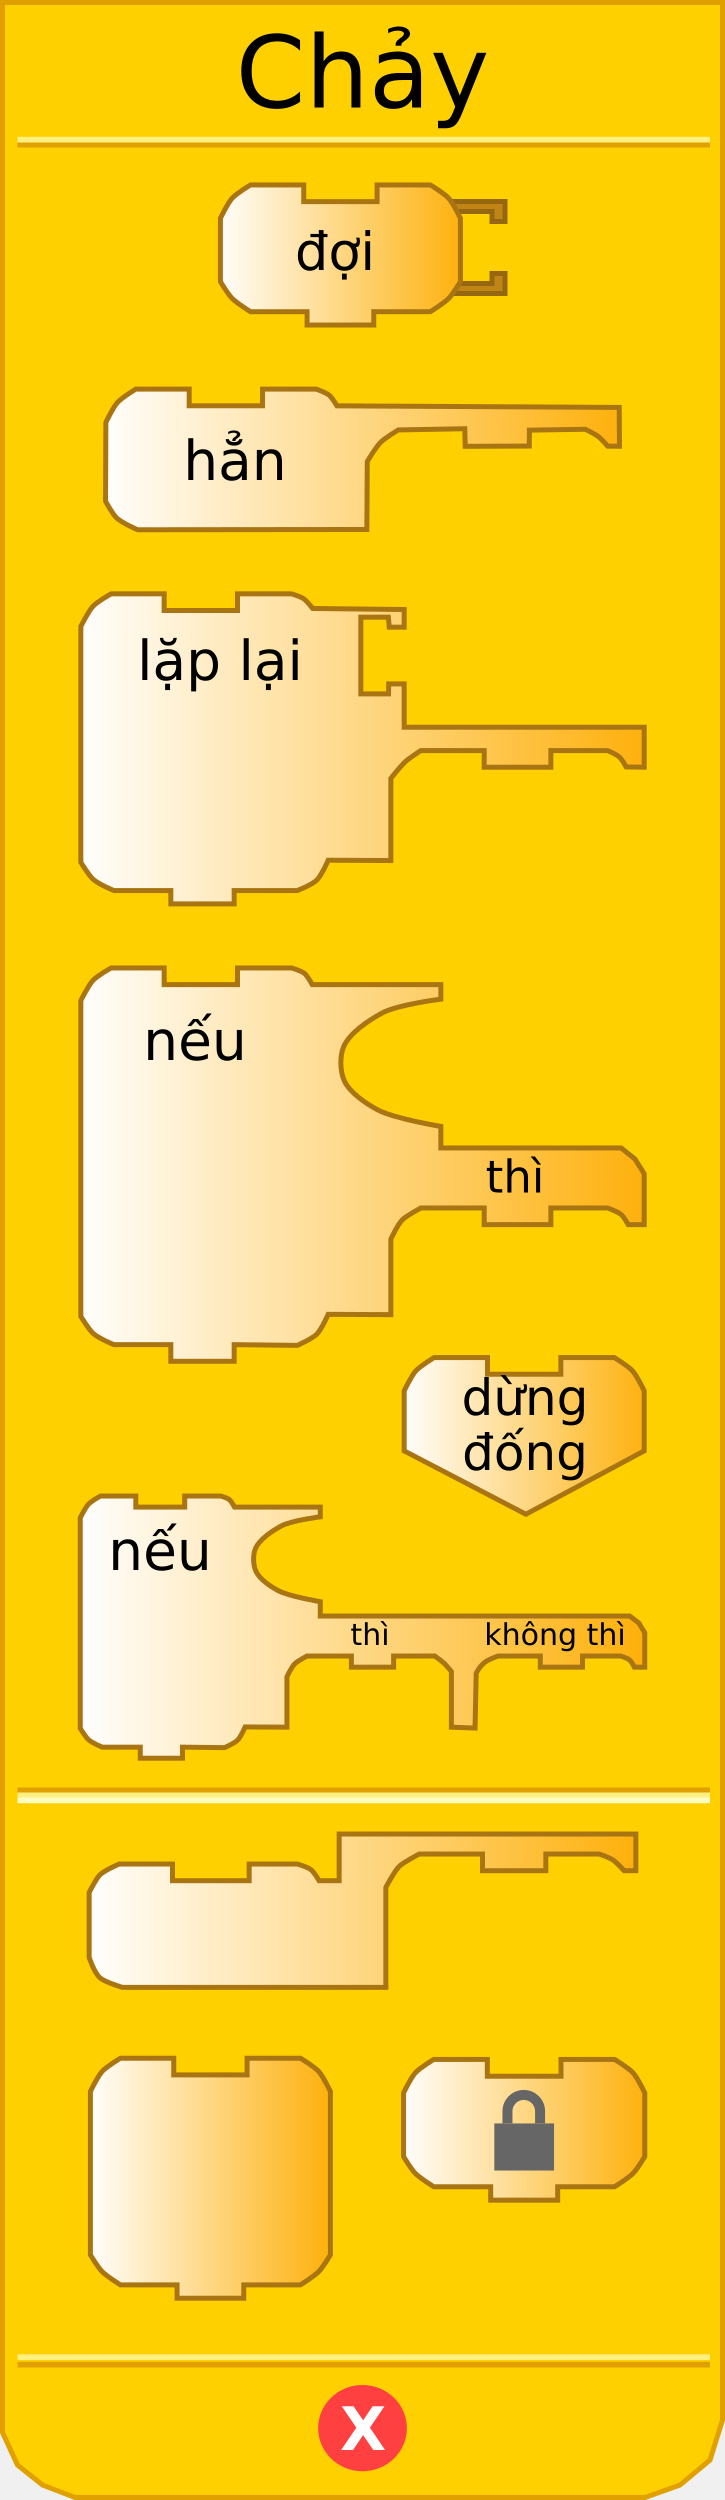
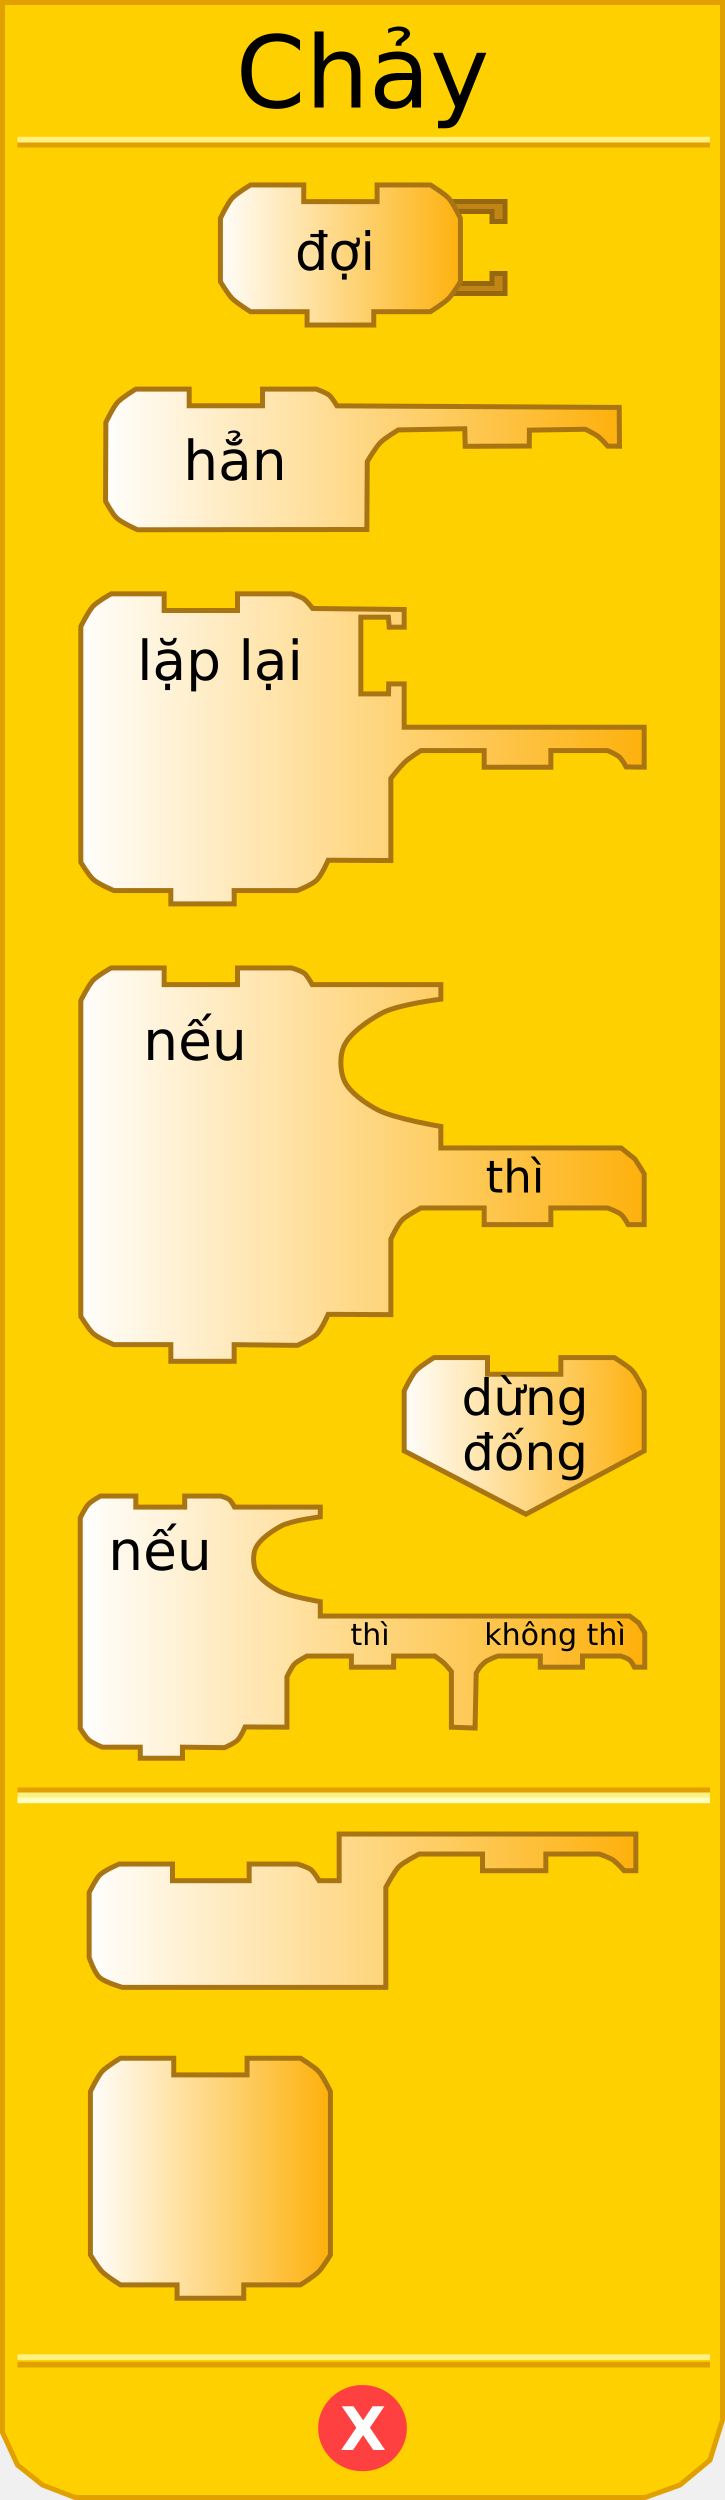
<svg xmlns="http://www.w3.org/2000/svg" xmlns:xlink="http://www.w3.org/1999/xlink" version="1.0" width="145" height="500" id="svg2">
  <defs id="defs4">
    <linearGradient id="linearGradient3789">
      <stop id="stop3791" style="stop-color:#ffffff;stop-opacity:1" offset="0" />
      <stop id="stop3793" style="stop-color:#feb00a;stop-opacity:1" offset="1" />
    </linearGradient>
    <linearGradient x1="80" y1="436" x2="129" y2="436" id="linearGradient4683" xlink:href="#linearGradient3789" gradientUnits="userSpaceOnUse" />
    <linearGradient x1="17" y1="382" x2="128" y2="382" id="linearGradient4691" xlink:href="#linearGradient3789" gradientUnits="userSpaceOnUse" />
    <linearGradient x1="16" y1="325" x2="129" y2="325" id="linearGradient4699" xlink:href="#linearGradient3789" gradientUnits="userSpaceOnUse" />
    <linearGradient x1="80" y1="287" x2="130" y2="287" id="linearGradient4708" xlink:href="#linearGradient3789" gradientUnits="userSpaceOnUse" />
    <linearGradient x1="15" y1="233" x2="130" y2="233" id="linearGradient4716" xlink:href="#linearGradient3789" gradientUnits="userSpaceOnUse" />
    <linearGradient x1="15" y1="150" x2="130" y2="150" id="linearGradient4724" xlink:href="#linearGradient3789" gradientUnits="userSpaceOnUse" />
    <linearGradient x1="20" y1="92" x2="125" y2="92" id="linearGradient4732" xlink:href="#linearGradient3789" gradientUnits="userSpaceOnUse" />
    <linearGradient x1="43" y1="51" x2="93" y2="51" id="linearGradient4740" xlink:href="#linearGradient3789" gradientUnits="userSpaceOnUse" />
    <linearGradient x1="80" y1="436" x2="129" y2="436" id="linearGradient2502" xlink:href="#linearGradient3789" gradientUnits="userSpaceOnUse" />
    <linearGradient x1="0" y1="22" x2="74" y2="22" id="linearGradient3172" xlink:href="#linearGradient3166" gradientUnits="userSpaceOnUse" />
    <linearGradient id="linearGradient3166">
      <stop id="stop3168" style="stop-color:#ffffff;stop-opacity:1" offset="0" />
      <stop id="stop3170" style="stop-color:#feb00a;stop-opacity:1" offset="1" />
    </linearGradient>
    <linearGradient x1="0" y1="22" x2="74" y2="22" id="linearGradient2711" xlink:href="#linearGradient3166" gradientUnits="userSpaceOnUse" gradientTransform="matrix(0.67,0,0,0.67,80.04495,411.2217)" />
    <linearGradient x1="80" y1="436" x2="129" y2="436" id="linearGradient3490" xlink:href="#linearGradient3789" gradientUnits="userSpaceOnUse" gradientTransform="translate(-62.75315,0)" />
  </defs>
  <path d="M 0.5,0.5 L 0.5,486.5 L 3.5,493 L 8.5,497 L 15,499.5 L 129,499.5 L 136,497 L 142,492 L 144.5,484 L 144.5,0.5 L 0.5,0.5 z" id="path17" style="fill:#ffd000;fill-opacity:1;stroke:#e0a000;stroke-width:1px;stroke-linejoin:miter;stroke-opacity:1" />
  <rect width="137.5" height="0.14" x="4" y="-29" transform="scale(1,-1)" id="rect19" style="opacity:1;fill:#ffd000;fill-opacity:1;stroke:#e0a000;stroke-width:1px;stroke-opacity:1" />
  <rect width="137.5" height="0.14" x="4" y="-28" transform="scale(1,-1)" id="rect21" style="opacity:1;fill:#ffd000;fill-opacity:1;stroke:#fff080;stroke-width:1px;stroke-opacity:1" />
  <rect width="137.5" height="0.14" x="4" y="-473" transform="scale(1,-1)" id="rect23" style="opacity:1;fill:#ffd000;fill-opacity:1;stroke:#e0a000;stroke-width:1px;stroke-opacity:1" />
  <rect width="137.5" height="0.14" x="4" y="-471.5" transform="scale(1,-1)" id="rect25" style="opacity:1;fill:#ffd000;fill-opacity:1;stroke:#fff080;stroke-width:1px;stroke-opacity:1" />
  <path d="M 79.5,438.375 C 79.5,442.862 75.75,446.5 71.125,446.5 C 66.5,446.5 62.75,442.862 62.75,438.375 C 62.75,433.888 66.5,430.25 71.125,430.25 C 75.75,430.25 79.5,433.888 79.5,438.375 L 79.5,438.375 z" transform="translate(1.375,47.25098)" id="path27" style="fill:#ff4040;fill-opacity:1;stroke:#ff4040;stroke-width:1px;stroke-opacity:1" />
  <text id="text29" style="font-size:12px;font-weight:bold;font-family:Bitstream Vera Sans">
    <tspan x="68" y="490" id="tspan31" style="font-size:12px;font-weight:bold;fill:#ffffff">X</tspan>
  </text>
  <text id="text33" style="font-size:12px;text-align:center;text-anchor:middle;font-family:Bitstream Vera Sans">
    <tspan x="72.5" y="21.5" id="tspan35" style="font-size:20px">Chảy</tspan>
  </text>
  <rect width="137.5" height="0.14" x="4" y="358" id="rect37" style="opacity:1;fill:#ffd000;fill-opacity:1;stroke:#e0a000;stroke-width:1px;stroke-opacity:1" />
  <rect width="137.5" height="0.14" x="4" y="359" id="rect39" style="opacity:1;fill:#ffd000;fill-opacity:1;stroke:#fff080;stroke-width:1px;stroke-opacity:1" />
  <rect width="137.5" height="0.14" x="4" y="360" id="rect41" style="opacity:1;fill:#ffd000;fill-opacity:1;stroke:#ffffc4;stroke-width:1px;stroke-opacity:1" />
  <path d="M 90,40.3 L 101,40.3 L 101,44.3 L 98.4,44.3 L 98.4,42.3 L 91.4,42.3" id="path43" style="fill:#c18516;fill-opacity:1;stroke:#966711;stroke-width:1px;stroke-opacity:1" />
  <path d="M 90,58.7 L 101,58.7 L 101,54.7 L 98.4,54.7 L 98.4,56.7 L 91.4,56.7" id="path45" style="fill:#c18516;fill-opacity:1;stroke:#966711;stroke-width:1px;stroke-opacity:1" />
  <path d="M 75.417,36.999 C 86.084,36.999 86.084,36.999 86.084,36.999 C 86.084,36.999 88.839,38.657 89.751,39.666 C 90.683,40.697 92.084,43.666 92.084,43.666 L 92.084,56.334 C 92.084,56.334 90.606,58.796 89.751,59.667 C 88.798,60.638 86.084,62.334 86.084,62.334 L 74.75,62.334 L 74.75,62.334 L 74.75,65.001 L 61.416,65.001 L 61.416,62.334 L 50.082,62.334 C 50.082,62.334 47.368,60.638 46.415,59.667 C 45.56,58.796 44.082,56.334 44.082,56.334 L 44.082,43.666 C 44.082,43.666 45.484,40.697 46.415,39.666 C 47.328,38.657 50.082,36.999 50.082,36.999 L 60.749,36.999 L 60.749,40.333 L 75.417,40.333 L 75.417,36.999 z" id="path47" style="fill:url(#linearGradient4740);fill-opacity:1;stroke:#a97513;stroke-width:1px;stroke-opacity:1" />
  <text id="text49" style="font-size:12px;text-align:center;text-anchor:middle;font-family:Bitstream Vera Sans">
    <tspan x="67" y="54" id="tspan51" style="font-size:10.5px">đợi</tspan>
  </text>
  <path d="M 52.507,77.818 C 63.174,77.818 63.236,77.818 63.236,77.818 C 63.236,77.818 65.173,78.495 65.839,79.045 C 66.448,79.548 67.391,81.17 67.391,81.17 L 123.843,81.485 L 123.891,89.241 L 121.551,89.238 C 121.551,89.238 120.298,87.79 119.649,87.295 C 118.942,86.755 117.059,85.852 117.059,85.852 L 105.883,86.029 L 105.852,89.211 L 93.048,89.263 L 92.954,85.746 L 79.65,85.986 C 79.65,85.986 77.029,87.559 76.113,88.479 C 75.129,89.467 73.452,92.288 73.452,92.288 L 73.367,105.897 L 27.523,105.955 C 27.523,105.955 24.392,104.599 23.31,103.57 C 22.453,102.754 21.109,100.239 21.109,100.239 L 21.172,84.485 C 21.172,84.485 22.573,81.516 23.505,80.485 C 24.417,79.476 27.172,77.818 27.172,77.818 L 37.839,77.818 L 37.839,81.152 L 52.507,81.152 L 52.507,77.818 z" id="path53" style="fill:url(#linearGradient4732);fill-opacity:1;stroke:#a97513;stroke-width:1px;stroke-opacity:1" />
  <text id="text55" style="font-size:11px;text-align:center;text-anchor:middle;font-family:Bitstream Vera Sans">
    <tspan x="47" y="96" id="tspan57" style="font-size:11px">hẳn</tspan>
  </text>
  <path d="M 47.499,118.773 C 58.166,118.773 58.291,118.773 58.291,118.773 C 58.291,118.773 60.228,119.314 60.894,119.864 C 61.503,120.367 62.548,121.7 62.548,121.7 L 80.834,121.903 L 80.834,125.44 L 77.846,125.44 L 77.676,123.44 L 72.167,123.44 L 72.167,138.774 L 77.707,138.774 L 77.741,136.774 L 80.834,136.774 L 80.834,145.441 L 128.836,145.441 L 128.836,153.441 L 125.236,153.384 C 125.236,153.384 124.388,151.784 123.74,151.289 C 123.033,150.749 121.502,150.108 121.502,150.108 L 110.169,150.108 L 110.169,153.441 L 96.835,153.441 L 96.835,150.108 L 84.167,150.108 C 84.167,150.108 81.729,151.678 80.914,152.474 C 79.926,153.439 78.167,155.673 78.167,155.673 L 78.167,172.109 L 65.636,172.045 C 65.636,172.045 64.328,175.041 63.357,176.011 C 62.402,176.966 59.454,178.109 59.454,178.109 L 46.832,178.109 L 46.832,180.776 L 34.165,180.776 L 34.165,178.109 L 22.781,178.109 C 22.781,178.109 19.65,176.831 18.568,175.802 C 17.71,174.986 16.164,172.471 16.164,172.471 L 16.164,125.304 C 16.164,125.304 17.628,122.335 18.56,121.304 C 19.472,120.295 22.227,118.773 22.227,118.773 L 32.831,118.773 L 32.831,122.106 L 47.499,122.106 L 47.499,118.773 z" id="path59" style="fill:url(#linearGradient4724);fill-opacity:1;stroke:#a97513;stroke-width:1px;stroke-opacity:1" />
  <text id="text61" style="font-size:8px;text-align:center;text-anchor:middle;font-family:Bitstream Vera Sans">
    <tspan x="44" y="136" id="tspan63" style="font-size:11px">lặp lại</tspan>
  </text>
  <path d="M 47.499,193.593 C 58.166,193.593 58.291,193.593 58.291,193.593 C 58.291,193.593 60.228,194.135 60.894,194.685 C 61.503,195.187 62.446,196.927 62.446,196.927 L 88.167,196.927 L 88.167,199.835 C 88.167,199.835 79.458,200.906 76.323,202.648 C 73.624,204.148 69.963,206.546 68.742,209.318 C 67.91,211.206 68.003,214.323 68.876,216.191 C 69.993,218.58 73.182,220.715 75.507,221.958 C 78.856,223.749 88.167,225.288 88.167,225.288 L 88.167,229.595 L 124.233,229.595 L 127.005,231.826 L 128.836,234.75 L 128.836,244.929 L 125.642,244.929 C 125.642,244.929 124.795,243.33 124.146,242.835 C 123.439,242.295 121.502,241.596 121.502,241.596 L 110.169,241.596 L 110.169,244.929 L 96.835,244.929 L 96.835,241.596 L 84.167,241.596 C 84.167,241.596 81.323,243.122 80.508,243.918 C 79.52,244.883 78.167,247.828 78.167,247.828 L 78.167,262.93 L 65.636,262.866 C 65.636,262.866 64.328,265.863 63.357,266.833 C 62.402,267.788 59.454,269.074 59.454,269.074 L 46.832,268.93 L 46.832,272.264 L 34.165,272.264 L 34.165,268.93 L 22.781,268.93 C 22.781,268.93 19.65,267.652 18.568,266.624 C 17.71,265.808 16.164,263.292 16.164,263.292 L 16.164,200.125 C 16.164,200.125 17.628,197.155 18.56,196.125 C 19.472,195.116 22.227,193.593 22.227,193.593 L 32.831,193.593 L 32.831,196.927 L 47.499,196.927 L 47.499,193.593 z" id="path65" style="fill:url(#linearGradient4716);fill-opacity:1;stroke:#a97513;stroke-width:1px;stroke-opacity:1" />
  <text id="text67" style="font-size:12px;text-align:center;text-anchor:middle;font-family:Bitstream Vera Sans">
    <tspan x="39" y="212" id="tspan69" style="font-size:11px">nếu</tspan>
  </text>
  <text id="text71" style="font-size:8px;text-align:center;text-anchor:middle;font-family:Bitstream Vera Sans">
    <tspan x="103" y="238.5" id="tspan73" style="font-size:9px">thì</tspan>
  </text>
  <path d="M 112.169,271.511 C 122.836,271.511 122.836,271.511 122.836,271.511 C 122.836,271.511 125.591,273.169 126.503,274.178 C 127.434,275.209 128.836,278.178 128.836,278.178 L 128.836,290.179 L 105.168,302.846 C 105.168,302.846 80.834,290.179 80.834,290.179 L 80.834,278.178 C 80.834,278.178 82.236,275.209 83.167,274.178 C 84.079,273.169 86.834,271.511 86.834,271.511 L 97.501,271.511 L 97.501,274.845 L 112.169,274.845 L 112.169,271.511 z" id="path75" style="fill:url(#linearGradient4708);fill-opacity:1;stroke:#a97513;stroke-width:1px;stroke-opacity:1" />
  <text id="text77" style="font-size:8px;text-align:center;text-anchor:middle;font-family:Bitstream Vera Sans">
    <tspan x="105" y="283" id="tspan79" style="font-size:10px">dừng</tspan>
  </text>
  <text id="text81" style="font-size:8px;text-align:center;text-anchor:middle;font-family:Bitstream Vera Sans">
    <tspan x="105" y="294" id="tspan83" style="font-size:10px">đống</tspan>
  </text>
  <path d="M 36.941,299.204 C 44.053,299.204 44.136,299.204 44.136,299.204 C 44.136,299.204 45.428,299.565 45.871,299.931 C 46.277,300.266 46.906,301.426 46.906,301.426 L 64.055,301.426 L 64.055,303.365 C 64.055,303.365 58.248,304.079 56.158,305.24 C 54.358,306.24 51.917,307.839 51.103,309.687 C 50.549,310.946 50.611,313.024 51.193,314.27 C 51.938,315.862 54.064,317.286 55.614,318.115 C 57.847,319.309 64.055,320.335 64.055,320.335 L 64.055,323.206 L 125.937,323.206 L 127.786,324.626 L 128.95,326.575 L 128.95,333.429 L 126.877,333.429 C 126.877,333.429 126.312,332.295 125.88,331.965 C 125.408,331.605 124.117,331.207 124.117,331.207 L 116.504,331.207 L 116.504,333.429 L 108.059,333.429 L 108.059,331.207 L 99.604,331.207 C 99.604,331.207 97.506,331.918 96.849,332.554 C 96.068,333.31 96.01,333.274 95.243,334.623 L 95.011,345.61 L 90.28,345.434 L 90.28,334.309 C 90.28,334.309 89.297,333.102 88.853,332.679 C 88.35,332.2 86.969,331.207 86.969,331.207 L 78.723,331.207 L 78.723,333.429 L 70.278,333.429 L 70.278,331.207 L 61.388,331.207 C 61.388,331.207 59.492,332.224 58.948,332.755 C 58.289,333.398 57.387,335.362 57.387,335.362 L 57.387,345.431 L 49.033,345.388 C 49.033,345.388 48.161,347.386 47.514,348.033 C 46.877,348.669 44.912,349.527 44.912,349.527 L 36.496,349.431 L 36.496,351.653 L 28.051,351.653 L 28.051,349.431 L 20.461,349.431 C 20.461,349.431 18.374,348.579 17.653,347.893 C 17.081,347.349 16.05,345.672 16.05,345.672 L 16.05,303.558 C 16.05,303.558 17.026,301.578 17.647,300.891 C 18.256,300.219 20.092,299.204 20.092,299.204 L 27.162,299.204 L 27.162,301.426 L 36.941,301.426 L 36.941,299.204 z" id="path85" style="fill:url(#linearGradient4699);fill-opacity:1;stroke:#a97513;stroke-width:1px;stroke-opacity:1" />
  <text id="text87" style="font-size:8px;text-align:center;text-anchor:middle;font-family:Bitstream Vera Sans">
    <tspan x="32" y="314" id="tspan89" style="font-size:11px">nếu</tspan>
  </text>
  <text id="text91" style="font-size:8px;text-align:center;text-anchor:middle;font-family:Bitstream Vera Sans">
    <tspan x="74" y="329" id="tspan93" style="font-size:6px">thì</tspan>
  </text>
  <text id="text95" style="font-size:8px;text-align:center;text-anchor:middle;font-family:Bitstream Vera Sans">
    <tspan x="111" y="329" id="tspan97" style="font-size:6px">không thì</tspan>
  </text>
  <path d="M 49.832,372.809 C 60.499,372.809 59.499,372.809 59.499,372.809 C 59.499,372.809 61.567,373.417 62.233,373.966 C 62.842,374.469 63.833,376.143 63.833,376.143 L 67.833,376.143 L 67.833,366.809 L 127.169,366.809 L 127.169,374.142 L 124.836,374.142 C 124.836,374.142 123.505,372.702 122.82,372.154 C 122.012,371.509 119.836,370.809 119.836,370.809 L 109.168,370.809 L 109.168,374.142 L 96.501,374.142 L 96.501,370.809 L 83.834,370.809 C 83.834,370.809 80.636,372.473 79.814,373.306 C 78.827,374.306 77.167,377.476 77.167,377.476 L 77.167,397.477 L 24.498,397.477 C 24.498,397.477 21.021,396.461 19.974,395.54 C 18.834,394.537 17.831,391.477 17.831,391.477 L 17.831,378.501 C 17.831,378.501 19.191,375.749 19.969,374.988 C 20.941,374.037 23.831,372.809 23.831,372.809 L 34.498,372.809 L 34.498,376.143 L 49.832,376.143 L 49.832,372.809 z" id="path99" style="fill:url(#linearGradient4691);fill-opacity:1;stroke:#a97513;stroke-width:1px;stroke-opacity:1" />
  <path d="M 49.416,411.642 C 60.083,411.642 60.083,411.642 60.083,411.642 C 60.083,411.642 62.837,413.299 63.75,414.308 C 64.681,415.339 66.083,418.309 66.083,418.309 L 66.083,450.977 C 66.083,450.977 64.605,453.44 63.75,454.31 C 62.796,455.281 60.083,456.977 60.083,456.977 L 48.749,456.977 L 48.749,456.977 L 48.749,459.644 L 35.415,459.644 L 35.415,456.977 L 24.081,456.977 C 24.081,456.977 21.367,455.281 20.414,454.31 C 19.559,453.44 18.081,450.977 18.081,450.977 L 18.081,418.309 C 18.081,418.309 19.482,415.339 20.414,414.308 C 21.326,413.299 24.081,411.642 24.081,411.642 L 34.748,411.642 L 34.748,414.975 L 49.416,414.975 L 49.416,411.642 z" id="path109" style="fill:url(#linearGradient3490);fill-opacity:1;stroke:#a97513;stroke-width:1;stroke-miterlimit:4;stroke-dasharray:none;stroke-opacity:1" />
-   <path d="M 112.205,411.892 C 122.925,411.892 122.925,411.892 122.925,411.892 C 122.925,411.892 125.693,413.558 126.61,414.572 C 127.546,415.607 128.955,418.592 128.955,418.592 L 128.955,431.322 C 128.955,431.322 127.47,433.796 126.61,434.672 C 125.652,435.647 122.925,437.352 122.925,437.352 L 111.535,437.352 L 111.535,437.352 L 111.535,440.032 L 98.135,440.032 L 98.135,437.352 L 86.745,437.352 C 86.745,437.352 84.018,435.647 83.06,434.672 C 82.2,433.796 80.715,431.322 80.715,431.322 L 80.715,418.592 C 80.715,418.592 82.124,415.607 83.06,414.572 C 83.977,413.558 86.745,411.892 86.745,411.892 L 97.465,411.892 L 97.465,415.242 L 112.205,415.242 L 112.205,411.892 z" id="path14" style="fill:url(#linearGradient2711);fill-opacity:1;stroke:#a97513;stroke-width:1;stroke-miterlimit:4;stroke-dasharray:none;stroke-opacity:1" />
-   <rect width="11.942" height="9.42" x="98.864" y="424.687" id="rect2483" style="fill:#666666;stroke-width:2;stroke-miterlimit:4;stroke-dasharray:none" />
-   <path d="M 101.494,424.687 L 101.494,422.251 C 101.494,420.447 102.955,418.988 104.756,418.988 C 106.557,418.988 108.017,420.45 108.017,422.251 L 108.017,424.687" id="path2485" style="fill:none;stroke:#666666;stroke-width:2;stroke-miterlimit:4;stroke-dasharray:none" />
</svg>
